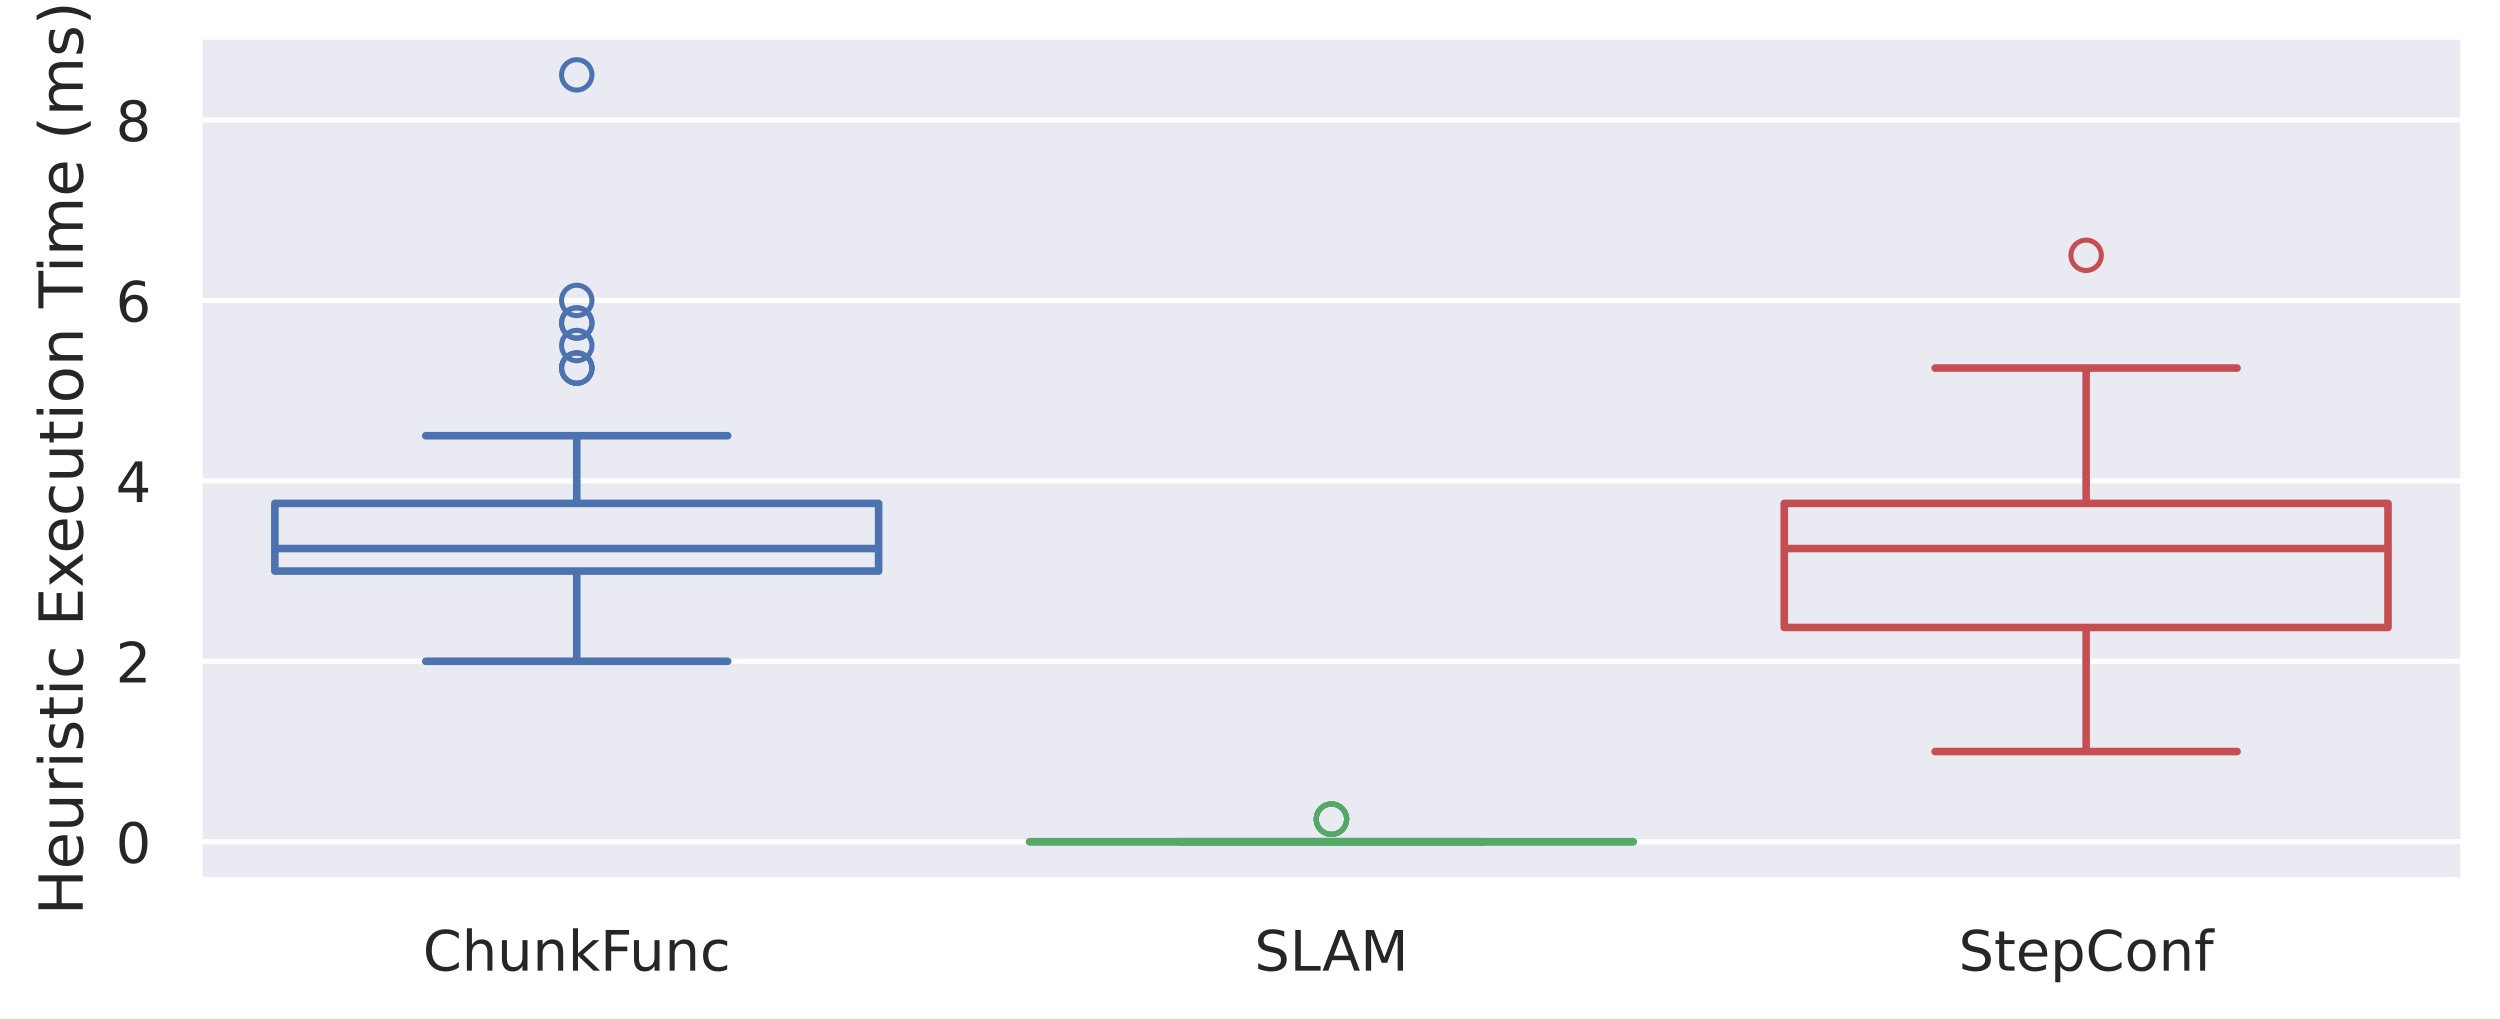
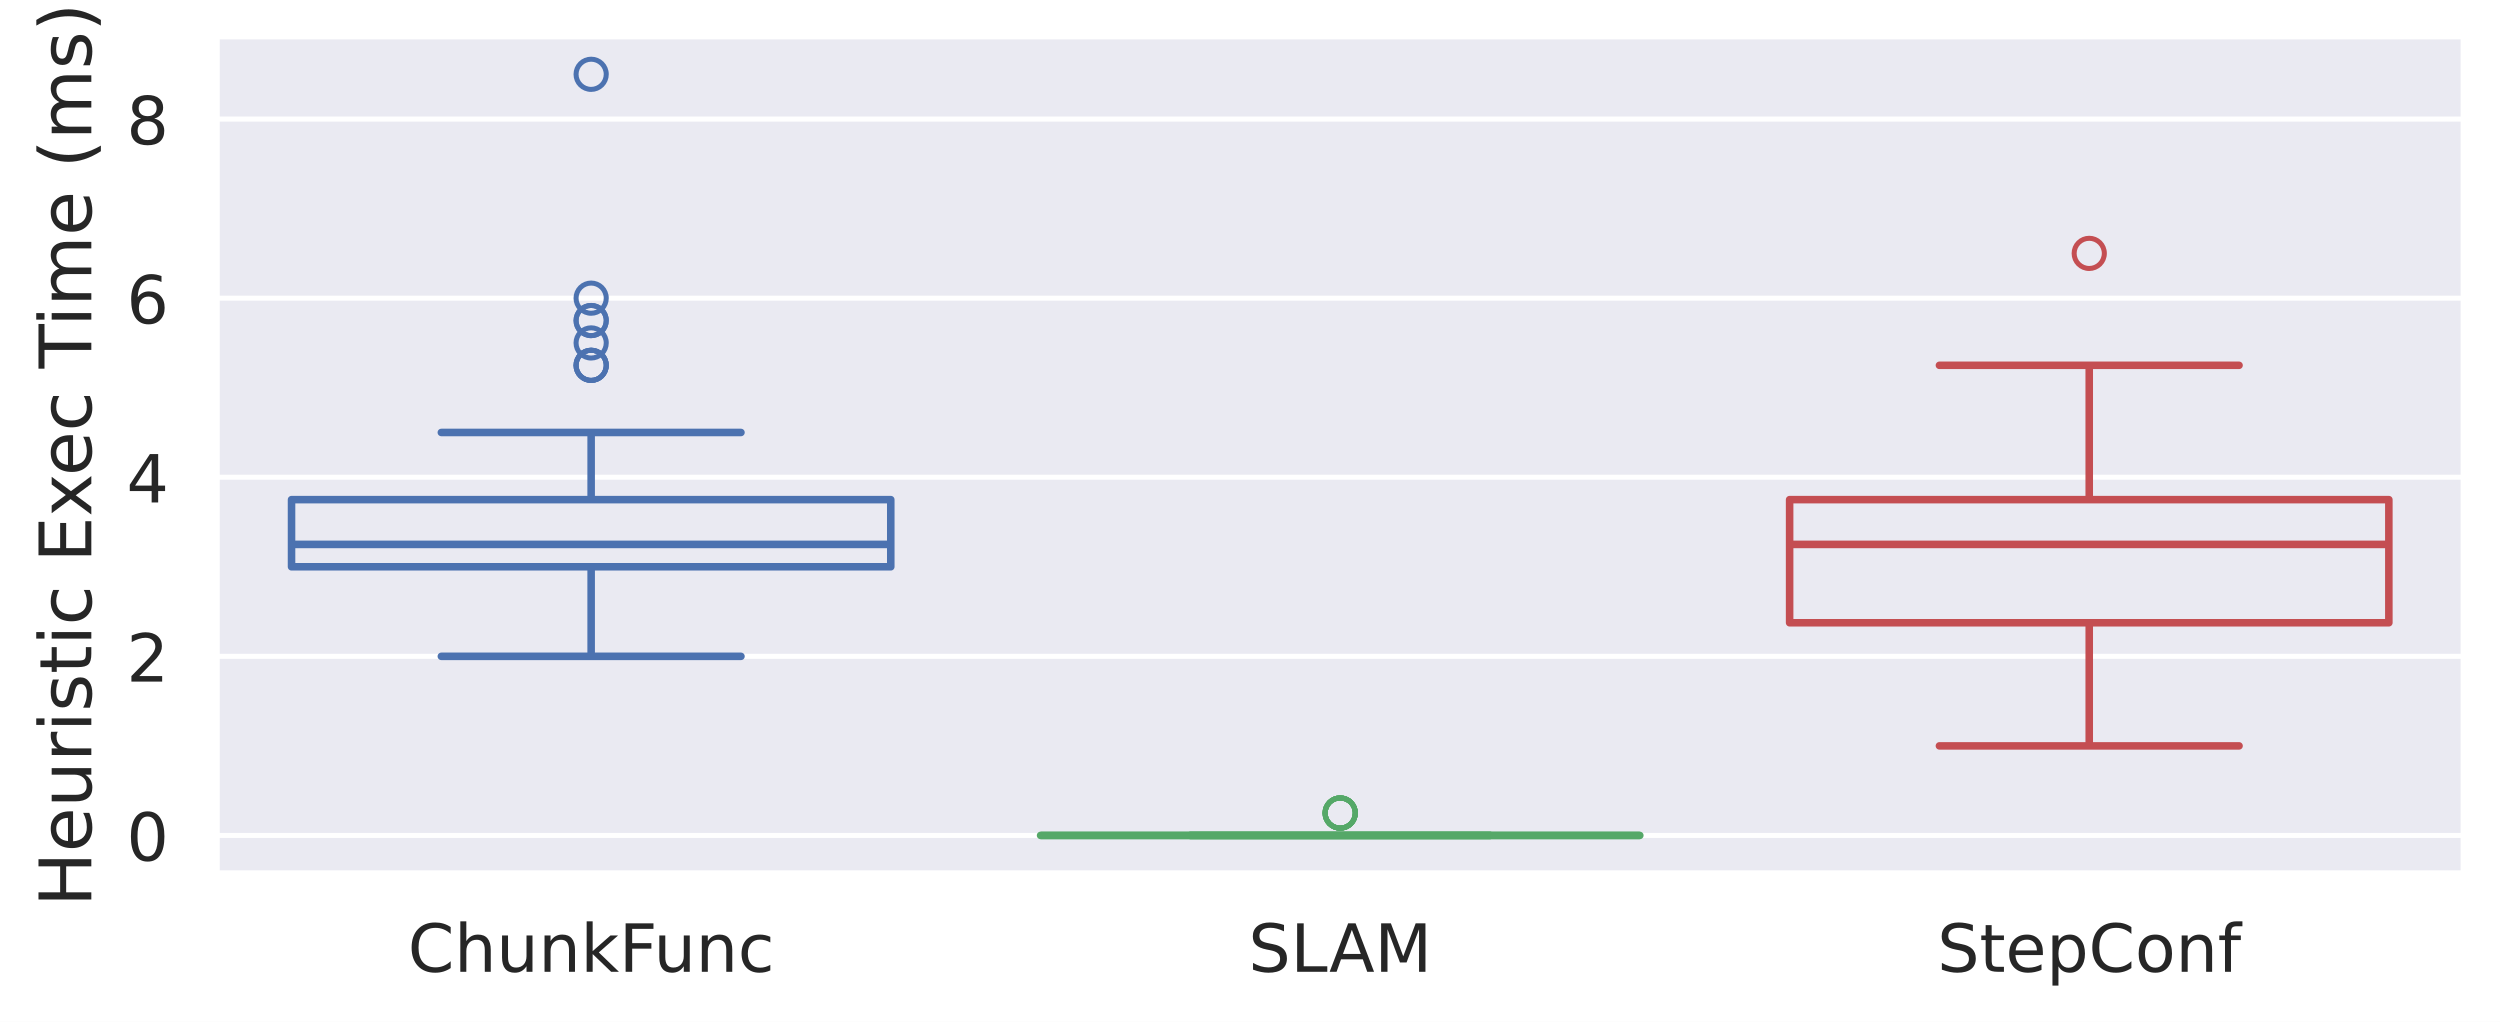
- <svg xmlns="http://www.w3.org/2000/svg" xmlns:xlink="http://www.w3.org/1999/xlink" width="492.913pt" height="200.866pt" viewBox="0 0 492.913 200.866" version="1.1">
+ <svg xmlns="http://www.w3.org/2000/svg" xmlns:xlink="http://www.w3.org/1999/xlink" width="496.635pt" height="202.995pt" viewBox="0 0 496.635 202.995" version="1.1">
  <defs>
    <style type="text/css">*{stroke-linejoin: round; stroke-linecap: butt}</style>
  </defs>
  <g id="figure_1">
    <g id="patch_1">
-       <path d="M 0 200.866  L 492.913 200.866  L 492.913 0  L 0 0  z " style="fill: #ffffff" />
+       <path d="M 0 202.995  L 496.635 202.995  L 496.635 0  L 0 0  z " style="fill: #ffffff" />
    </g>
    <g id="axes_1">
      <g id="patch_2">
-         <path d="M 39.312 173.52  L 485.712 173.52  L 485.712 7.2  L 39.312 7.2  z " style="fill: #eaeaf2" />
+         <path d="M 43.035 173.52  L 489.435 173.52  L 489.435 7.2  L 43.035 7.2  z " style="fill: #eaeaf2" />
      </g>
      <g id="matplotlib.axis_1">
        <g id="xtick_1">
          <g id="text_1">
-             <g style="fill: #262626" transform="translate(83.37398 191.3783) scale(0.11 -0.11)">
+             <g style="fill: #262626" transform="translate(81.02878 193.0499) scale(0.132 -0.132)">
              <defs>
                <path id="DejaVuSans-43" d="M 4122 4306  L 4122 3641  Q 3803 3938 3442 4084  Q 3081 4231 2675 4231  Q 1875 4231 1450 3742  Q 1025 3253 1025 2328  Q 1025 1406 1450 917  Q 1875 428 2675 428  Q 3081 428 3442 575  Q 3803 722 4122 1019  L 4122 359  Q 3791 134 3420 21  Q 3050 -91 2638 -91  Q 1578 -91 968 557  Q 359 1206 359 2328  Q 359 3453 968 4101  Q 1578 4750 2638 4750  Q 3056 4750 3426 4639  Q 3797 4528 4122 4306  z " transform="scale(0.015625)" />
                <path id="DejaVuSans-68" d="M 3513 2113  L 3513 0  L 2938 0  L 2938 2094  Q 2938 2591 2744 2837  Q 2550 3084 2163 3084  Q 1697 3084 1428 2787  Q 1159 2491 1159 1978  L 1159 0  L 581 0  L 581 4863  L 1159 4863  L 1159 2956  Q 1366 3272 1645 3428  Q 1925 3584 2291 3584  Q 2894 3584 3203 3211  Q 3513 2838 3513 2113  z " transform="scale(0.015625)" />
                <path id="DejaVuSans-75" d="M 544 1381  L 544 3500  L 1119 3500  L 1119 1403  Q 1119 906 1312 657  Q 1506 409 1894 409  Q 2359 409 2629 706  Q 2900 1003 2900 1516  L 2900 3500  L 3475 3500  L 3475 0  L 2900 0  L 2900 538  Q 2691 219 2414 64  Q 2138 -91 1772 -91  Q 1169 -91 856 284  Q 544 659 544 1381  z M 1991 3584  L 1991 3584  z " transform="scale(0.015625)" />
                <path id="DejaVuSans-6e" d="M 3513 2113  L 3513 0  L 2938 0  L 2938 2094  Q 2938 2591 2744 2837  Q 2550 3084 2163 3084  Q 1697 3084 1428 2787  Q 1159 2491 1159 1978  L 1159 0  L 581 0  L 581 3500  L 1159 3500  L 1159 2956  Q 1366 3272 1645 3428  Q 1925 3584 2291 3584  Q 2894 3584 3203 3211  Q 3513 2838 3513 2113  z " transform="scale(0.015625)" />
                <path id="DejaVuSans-6b" d="M 581 4863  L 1159 4863  L 1159 1991  L 2875 3500  L 3609 3500  L 1753 1863  L 3688 0  L 2938 0  L 1159 1709  L 1159 0  L 581 0  L 581 4863  z " transform="scale(0.015625)" />
                <path id="DejaVuSans-46" d="M 628 4666  L 3309 4666  L 3309 4134  L 1259 4134  L 1259 2759  L 3109 2759  L 3109 2228  L 1259 2228  L 1259 0  L 628 0  L 628 4666  z " transform="scale(0.015625)" />
                <path id="DejaVuSans-63" d="M 3122 3366  L 3122 2828  Q 2878 2963 2633 3030  Q 2388 3097 2138 3097  Q 1578 3097 1268 2742  Q 959 2388 959 1747  Q 959 1106 1268 751  Q 1578 397 2138 397  Q 2388 397 2633 464  Q 2878 531 3122 666  L 3122 134  Q 2881 22 2623 -34  Q 2366 -91 2075 -91  Q 1284 -91 818 406  Q 353 903 353 1747  Q 353 2603 823 3093  Q 1294 3584 2113 3584  Q 2378 3584 2631 3529  Q 2884 3475 3122 3366  z " transform="scale(0.015625)" />
              </defs>
              <use xlink:href="#DejaVuSans-43" />
              <use xlink:href="#DejaVuSans-68" x="69.824" />
              <use xlink:href="#DejaVuSans-75" x="133.203" />
              <use xlink:href="#DejaVuSans-6e" x="196.582" />
              <use xlink:href="#DejaVuSans-6b" x="259.961" />
              <use xlink:href="#DejaVuSans-46" x="317.871" />
              <use xlink:href="#DejaVuSans-75" x="369.891" />
              <use xlink:href="#DejaVuSans-6e" x="433.27" />
              <use xlink:href="#DejaVuSans-63" x="496.648" />
            </g>
          </g>
        </g>
        <g id="xtick_2">
          <g id="text_2">
-             <g style="fill: #262626" transform="translate(247.3248 191.3783) scale(0.11 -0.11)">
+             <g style="fill: #262626" transform="translate(248.0097 193.0499) scale(0.132 -0.132)">
              <defs>
                <path id="DejaVuSans-53" d="M 3425 4513  L 3425 3897  Q 3066 4069 2747 4153  Q 2428 4238 2131 4238  Q 1616 4238 1336 4038  Q 1056 3838 1056 3469  Q 1056 3159 1242 3001  Q 1428 2844 1947 2747  L 2328 2669  Q 3034 2534 3370 2195  Q 3706 1856 3706 1288  Q 3706 609 3251 259  Q 2797 -91 1919 -91  Q 1588 -91 1214 -16  Q 841 59 441 206  L 441 856  Q 825 641 1194 531  Q 1563 422 1919 422  Q 2459 422 2753 634  Q 3047 847 3047 1241  Q 3047 1584 2836 1778  Q 2625 1972 2144 2069  L 1759 2144  Q 1053 2284 737 2584  Q 422 2884 422 3419  Q 422 4038 858 4394  Q 1294 4750 2059 4750  Q 2388 4750 2728 4690  Q 3069 4631 3425 4513  z " transform="scale(0.015625)" />
                <path id="DejaVuSans-4c" d="M 628 4666  L 1259 4666  L 1259 531  L 3531 531  L 3531 0  L 628 0  L 628 4666  z " transform="scale(0.015625)" />
                <path id="DejaVuSans-41" d="M 2188 4044  L 1331 1722  L 3047 1722  L 2188 4044  z M 1831 4666  L 2547 4666  L 4325 0  L 3669 0  L 3244 1197  L 1141 1197  L 716 0  L 50 0  L 1831 4666  z " transform="scale(0.015625)" />
                <path id="DejaVuSans-4d" d="M 628 4666  L 1569 4666  L 2759 1491  L 3956 4666  L 4897 4666  L 4897 0  L 4281 0  L 4281 4097  L 3078 897  L 2444 897  L 1241 4097  L 1241 0  L 628 0  L 628 4666  z " transform="scale(0.015625)" />
              </defs>
              <use xlink:href="#DejaVuSans-53" />
              <use xlink:href="#DejaVuSans-4c" x="63.477" />
              <use xlink:href="#DejaVuSans-41" x="121.439" />
              <use xlink:href="#DejaVuSans-4d" x="189.848" />
            </g>
          </g>
        </g>
        <g id="xtick_3">
          <g id="text_3">
-             <g style="fill: #262626" transform="translate(386.1612 191.3783) scale(0.11 -0.11)">
+             <g style="fill: #262626" transform="translate(384.8534 193.0499) scale(0.132 -0.132)">
              <defs>
                <path id="DejaVuSans-74" d="M 1172 4494  L 1172 3500  L 2356 3500  L 2356 3053  L 1172 3053  L 1172 1153  Q 1172 725 1289 603  Q 1406 481 1766 481  L 2356 481  L 2356 0  L 1766 0  Q 1100 0 847 248  Q 594 497 594 1153  L 594 3053  L 172 3053  L 172 3500  L 594 3500  L 594 4494  L 1172 4494  z " transform="scale(0.015625)" />
                <path id="DejaVuSans-65" d="M 3597 1894  L 3597 1613  L 953 1613  Q 991 1019 1311 708  Q 1631 397 2203 397  Q 2534 397 2845 478  Q 3156 559 3463 722  L 3463 178  Q 3153 47 2828 -22  Q 2503 -91 2169 -91  Q 1331 -91 842 396  Q 353 884 353 1716  Q 353 2575 817 3079  Q 1281 3584 2069 3584  Q 2775 3584 3186 3129  Q 3597 2675 3597 1894  z M 3022 2063  Q 3016 2534 2758 2815  Q 2500 3097 2075 3097  Q 1594 3097 1305 2825  Q 1016 2553 972 2059  L 3022 2063  z " transform="scale(0.015625)" />
                <path id="DejaVuSans-70" d="M 1159 525  L 1159 -1331  L 581 -1331  L 581 3500  L 1159 3500  L 1159 2969  Q 1341 3281 1617 3432  Q 1894 3584 2278 3584  Q 2916 3584 3314 3078  Q 3713 2572 3713 1747  Q 3713 922 3314 415  Q 2916 -91 2278 -91  Q 1894 -91 1617 61  Q 1341 213 1159 525  z M 3116 1747  Q 3116 2381 2855 2742  Q 2594 3103 2138 3103  Q 1681 3103 1420 2742  Q 1159 2381 1159 1747  Q 1159 1113 1420 752  Q 1681 391 2138 391  Q 2594 391 2855 752  Q 3116 1113 3116 1747  z " transform="scale(0.015625)" />
                <path id="DejaVuSans-6f" d="M 1959 3097  Q 1497 3097 1228 2736  Q 959 2375 959 1747  Q 959 1119 1226 758  Q 1494 397 1959 397  Q 2419 397 2687 759  Q 2956 1122 2956 1747  Q 2956 2369 2687 2733  Q 2419 3097 1959 3097  z M 1959 3584  Q 2709 3584 3137 3096  Q 3566 2609 3566 1747  Q 3566 888 3137 398  Q 2709 -91 1959 -91  Q 1206 -91 779 398  Q 353 888 353 1747  Q 353 2609 779 3096  Q 1206 3584 1959 3584  z " transform="scale(0.015625)" />
                <path id="DejaVuSans-66" d="M 2375 4863  L 2375 4384  L 1825 4384  Q 1516 4384 1395 4259  Q 1275 4134 1275 3809  L 1275 3500  L 2222 3500  L 2222 3053  L 1275 3053  L 1275 0  L 697 0  L 697 3053  L 147 3053  L 147 3500  L 697 3500  L 697 3744  Q 697 4328 969 4595  Q 1241 4863 1831 4863  L 2375 4863  z " transform="scale(0.015625)" />
              </defs>
              <use xlink:href="#DejaVuSans-53" />
              <use xlink:href="#DejaVuSans-74" x="63.477" />
              <use xlink:href="#DejaVuSans-65" x="102.686" />
              <use xlink:href="#DejaVuSans-70" x="164.209" />
              <use xlink:href="#DejaVuSans-43" x="227.686" />
              <use xlink:href="#DejaVuSans-6f" x="297.51" />
              <use xlink:href="#DejaVuSans-6e" x="358.691" />
              <use xlink:href="#DejaVuSans-66" x="422.07" />
            </g>
          </g>
        </g>
      </g>
      <g id="matplotlib.axis_2">
        <g id="ytick_1">
          <g id="line2d_1">
-             <path d="M 39.312 165.96  L 485.712 165.96  " clip-path="url(#p3dcb4f3bfd)" style="fill: none; stroke: #ffffff; stroke-linecap: round" />
+             <path d="M 43.035 165.96  L 489.435 165.96  " clip-path="url(#p0d3b20855b)" style="fill: none; stroke: #ffffff; stroke-linecap: round" />
          </g>
          <g id="text_4">
-             <g style="fill: #262626" transform="translate(22.81375 170.1391) scale(0.11 -0.11)">
+             <g style="fill: #262626" transform="translate(25.1365 170.975) scale(0.132 -0.132)">
              <defs>
                <path id="DejaVuSans-30" d="M 2034 4250  Q 1547 4250 1301 3770  Q 1056 3291 1056 2328  Q 1056 1369 1301 889  Q 1547 409 2034 409  Q 2525 409 2770 889  Q 3016 1369 3016 2328  Q 3016 3291 2770 3770  Q 2525 4250 2034 4250  z M 2034 4750  Q 2819 4750 3233 4129  Q 3647 3509 3647 2328  Q 3647 1150 3233 529  Q 2819 -91 2034 -91  Q 1250 -91 836 529  Q 422 1150 422 2328  Q 422 3509 836 4129  Q 1250 4750 2034 4750  z " transform="scale(0.015625)" />
              </defs>
              <use xlink:href="#DejaVuSans-30" />
            </g>
          </g>
        </g>
        <g id="ytick_2">
          <g id="line2d_2">
-             <path d="M 39.312 130.384  L 485.712 130.384  " clip-path="url(#p3dcb4f3bfd)" style="fill: none; stroke: #ffffff; stroke-linecap: round" />
+             <path d="M 43.035 130.384  L 489.435 130.384  " clip-path="url(#p0d3b20855b)" style="fill: none; stroke: #ffffff; stroke-linecap: round" />
          </g>
          <g id="text_5">
-             <g style="fill: #262626" transform="translate(22.81375 134.5627) scale(0.11 -0.11)">
+             <g style="fill: #262626" transform="translate(25.1365 135.3985) scale(0.132 -0.132)">
              <defs>
                <path id="DejaVuSans-32" d="M 1228 531  L 3431 531  L 3431 0  L 469 0  L 469 531  Q 828 903 1448 1529  Q 2069 2156 2228 2338  Q 2531 2678 2651 2914  Q 2772 3150 2772 3378  Q 2772 3750 2511 3984  Q 2250 4219 1831 4219  Q 1534 4219 1204 4116  Q 875 4013 500 3803  L 500 4441  Q 881 4594 1212 4672  Q 1544 4750 1819 4750  Q 2544 4750 2975 4387  Q 3406 4025 3406 3419  Q 3406 3131 3298 2873  Q 3191 2616 2906 2266  Q 2828 2175 2409 1742  Q 1991 1309 1228 531  z " transform="scale(0.015625)" />
              </defs>
              <use xlink:href="#DejaVuSans-32" />
            </g>
          </g>
        </g>
        <g id="ytick_3">
          <g id="line2d_3">
-             <path d="M 39.312 94.807  L 485.712 94.807  " clip-path="url(#p3dcb4f3bfd)" style="fill: none; stroke: #ffffff; stroke-linecap: round" />
+             <path d="M 43.035 94.807  L 489.435 94.807  " clip-path="url(#p0d3b20855b)" style="fill: none; stroke: #ffffff; stroke-linecap: round" />
          </g>
          <g id="text_6">
-             <g style="fill: #262626" transform="translate(22.81375 98.9862) scale(0.11 -0.11)">
+             <g style="fill: #262626" transform="translate(25.1365 99.82203) scale(0.132 -0.132)">
              <defs>
                <path id="DejaVuSans-34" d="M 2419 4116  L 825 1625  L 2419 1625  L 2419 4116  z M 2253 4666  L 3047 4666  L 3047 1625  L 3713 1625  L 3713 1100  L 3047 1100  L 3047 0  L 2419 0  L 2419 1100  L 313 1100  L 313 1709  L 2253 4666  z " transform="scale(0.015625)" />
              </defs>
              <use xlink:href="#DejaVuSans-34" />
            </g>
          </g>
        </g>
        <g id="ytick_4">
          <g id="line2d_4">
-             <path d="M 39.312 59.231  L 485.712 59.231  " clip-path="url(#p3dcb4f3bfd)" style="fill: none; stroke: #ffffff; stroke-linecap: round" />
+             <path d="M 43.035 59.231  L 489.435 59.231  " clip-path="url(#p0d3b20855b)" style="fill: none; stroke: #ffffff; stroke-linecap: round" />
          </g>
          <g id="text_7">
-             <g style="fill: #262626" transform="translate(22.81375 63.40973) scale(0.11 -0.11)">
+             <g style="fill: #262626" transform="translate(25.1365 64.24556) scale(0.132 -0.132)">
              <defs>
                <path id="DejaVuSans-36" d="M 2113 2584  Q 1688 2584 1439 2293  Q 1191 2003 1191 1497  Q 1191 994 1439 701  Q 1688 409 2113 409  Q 2538 409 2786 701  Q 3034 994 3034 1497  Q 3034 2003 2786 2293  Q 2538 2584 2113 2584  z M 3366 4563  L 3366 3988  Q 3128 4100 2886 4159  Q 2644 4219 2406 4219  Q 1781 4219 1451 3797  Q 1122 3375 1075 2522  Q 1259 2794 1537 2939  Q 1816 3084 2150 3084  Q 2853 3084 3261 2657  Q 3669 2231 3669 1497  Q 3669 778 3244 343  Q 2819 -91 2113 -91  Q 1303 -91 875 529  Q 447 1150 447 2328  Q 447 3434 972 4092  Q 1497 4750 2381 4750  Q 2619 4750 2861 4703  Q 3103 4656 3366 4563  z " transform="scale(0.015625)" />
              </defs>
              <use xlink:href="#DejaVuSans-36" />
            </g>
          </g>
        </g>
        <g id="ytick_5">
          <g id="line2d_5">
-             <path d="M 39.312 23.654  L 485.712 23.654  " clip-path="url(#p3dcb4f3bfd)" style="fill: none; stroke: #ffffff; stroke-linecap: round" />
+             <path d="M 43.035 23.654  L 489.435 23.654  " clip-path="url(#p0d3b20855b)" style="fill: none; stroke: #ffffff; stroke-linecap: round" />
          </g>
          <g id="text_8">
-             <g style="fill: #262626" transform="translate(22.81375 27.83326) scale(0.11 -0.11)">
+             <g style="fill: #262626" transform="translate(25.1365 28.66909) scale(0.132 -0.132)">
              <defs>
                <path id="DejaVuSans-38" d="M 2034 2216  Q 1584 2216 1326 1975  Q 1069 1734 1069 1313  Q 1069 891 1326 650  Q 1584 409 2034 409  Q 2484 409 2743 651  Q 3003 894 3003 1313  Q 3003 1734 2745 1975  Q 2488 2216 2034 2216  z M 1403 2484  Q 997 2584 770 2862  Q 544 3141 544 3541  Q 544 4100 942 4425  Q 1341 4750 2034 4750  Q 2731 4750 3128 4425  Q 3525 4100 3525 3541  Q 3525 3141 3298 2862  Q 3072 2584 2669 2484  Q 3125 2378 3379 2068  Q 3634 1759 3634 1313  Q 3634 634 3220 271  Q 2806 -91 2034 -91  Q 1263 -91 848 271  Q 434 634 434 1313  Q 434 1759 690 2068  Q 947 2378 1403 2484  z M 1172 3481  Q 1172 3119 1398 2916  Q 1625 2713 2034 2713  Q 2441 2713 2670 2916  Q 2900 3119 2900 3481  Q 2900 3844 2670 4047  Q 2441 4250 2034 4250  Q 1625 4250 1398 4047  Q 1172 3844 1172 3481  z " transform="scale(0.015625)" />
              </defs>
              <use xlink:href="#DejaVuSans-38" />
            </g>
          </g>
        </g>
        <g id="text_9">
-           <g style="fill: #262626" transform="translate(16.31812 180.4378) rotate(-90) scale(0.12 -0.12)">
+           <g style="fill: #262626" transform="translate(18.14175 180.099) rotate(-90) scale(0.144 -0.144)">
            <defs>
              <path id="DejaVuSans-48" d="M 628 4666  L 1259 4666  L 1259 2753  L 3553 2753  L 3553 4666  L 4184 4666  L 4184 0  L 3553 0  L 3553 2222  L 1259 2222  L 1259 0  L 628 0  L 628 4666  z " transform="scale(0.015625)" />
              <path id="DejaVuSans-72" d="M 2631 2963  Q 2534 3019 2420 3045  Q 2306 3072 2169 3072  Q 1681 3072 1420 2755  Q 1159 2438 1159 1844  L 1159 0  L 581 0  L 581 3500  L 1159 3500  L 1159 2956  Q 1341 3275 1631 3429  Q 1922 3584 2338 3584  Q 2397 3584 2469 3576  Q 2541 3569 2628 3553  L 2631 2963  z " transform="scale(0.015625)" />
              <path id="DejaVuSans-69" d="M 603 3500  L 1178 3500  L 1178 0  L 603 0  L 603 3500  z M 603 4863  L 1178 4863  L 1178 4134  L 603 4134  L 603 4863  z " transform="scale(0.015625)" />
              <path id="DejaVuSans-73" d="M 2834 3397  L 2834 2853  Q 2591 2978 2328 3040  Q 2066 3103 1784 3103  Q 1356 3103 1142 2972  Q 928 2841 928 2578  Q 928 2378 1081 2264  Q 1234 2150 1697 2047  L 1894 2003  Q 2506 1872 2764 1633  Q 3022 1394 3022 966  Q 3022 478 2636 193  Q 2250 -91 1575 -91  Q 1294 -91 989 -36  Q 684 19 347 128  L 347 722  Q 666 556 975 473  Q 1284 391 1588 391  Q 1994 391 2212 530  Q 2431 669 2431 922  Q 2431 1156 2273 1281  Q 2116 1406 1581 1522  L 1381 1569  Q 847 1681 609 1914  Q 372 2147 372 2553  Q 372 3047 722 3315  Q 1072 3584 1716 3584  Q 2034 3584 2315 3537  Q 2597 3491 2834 3397  z " transform="scale(0.015625)" />
              <path id="DejaVuSans-20" transform="scale(0.015625)" />
              <path id="DejaVuSans-45" d="M 628 4666  L 3578 4666  L 3578 4134  L 1259 4134  L 1259 2753  L 3481 2753  L 3481 2222  L 1259 2222  L 1259 531  L 3634 531  L 3634 0  L 628 0  L 628 4666  z " transform="scale(0.015625)" />
              <path id="DejaVuSans-78" d="M 3513 3500  L 2247 1797  L 3578 0  L 2900 0  L 1881 1375  L 863 0  L 184 0  L 1544 1831  L 300 3500  L 978 3500  L 1906 2253  L 2834 3500  L 3513 3500  z " transform="scale(0.015625)" />
              <path id="DejaVuSans-54" d="M -19 4666  L 3928 4666  L 3928 4134  L 2272 4134  L 2272 0  L 1638 0  L 1638 4134  L -19 4134  L -19 4666  z " transform="scale(0.015625)" />
              <path id="DejaVuSans-6d" d="M 3328 2828  Q 3544 3216 3844 3400  Q 4144 3584 4550 3584  Q 5097 3584 5394 3201  Q 5691 2819 5691 2113  L 5691 0  L 5113 0  L 5113 2094  Q 5113 2597 4934 2840  Q 4756 3084 4391 3084  Q 3944 3084 3684 2787  Q 3425 2491 3425 1978  L 3425 0  L 2847 0  L 2847 2094  Q 2847 2600 2669 2842  Q 2491 3084 2119 3084  Q 1678 3084 1418 2786  Q 1159 2488 1159 1978  L 1159 0  L 581 0  L 581 3500  L 1159 3500  L 1159 2956  Q 1356 3278 1631 3431  Q 1906 3584 2284 3584  Q 2666 3584 2933 3390  Q 3200 3197 3328 2828  z " transform="scale(0.015625)" />
              <path id="DejaVuSans-28" d="M 1984 4856  Q 1566 4138 1362 3434  Q 1159 2731 1159 2009  Q 1159 1288 1364 580  Q 1569 -128 1984 -844  L 1484 -844  Q 1016 -109 783 600  Q 550 1309 550 2009  Q 550 2706 781 3412  Q 1013 4119 1484 4856  L 1984 4856  z " transform="scale(0.015625)" />
              <path id="DejaVuSans-29" d="M 513 4856  L 1013 4856  Q 1481 4119 1714 3412  Q 1947 2706 1947 2009  Q 1947 1309 1714 600  Q 1481 -109 1013 -844  L 513 -844  Q 928 -128 1133 580  Q 1338 1288 1338 2009  Q 1338 2731 1133 3434  Q 928 4138 513 4856  z " transform="scale(0.015625)" />
            </defs>
            <use xlink:href="#DejaVuSans-48" />
            <use xlink:href="#DejaVuSans-65" x="75.195" />
            <use xlink:href="#DejaVuSans-75" x="136.719" />
            <use xlink:href="#DejaVuSans-72" x="200.098" />
            <use xlink:href="#DejaVuSans-69" x="241.211" />
            <use xlink:href="#DejaVuSans-73" x="268.994" />
            <use xlink:href="#DejaVuSans-74" x="321.094" />
            <use xlink:href="#DejaVuSans-69" x="360.303" />
            <use xlink:href="#DejaVuSans-63" x="388.086" />
            <use xlink:href="#DejaVuSans-20" x="443.066" />
            <use xlink:href="#DejaVuSans-45" x="474.854" />
            <use xlink:href="#DejaVuSans-78" x="538.037" />
            <use xlink:href="#DejaVuSans-65" x="594.092" />
            <use xlink:href="#DejaVuSans-63" x="655.615" />
-             <use xlink:href="#DejaVuSans-75" x="710.596" />
-             <use xlink:href="#DejaVuSans-74" x="773.975" />
-             <use xlink:href="#DejaVuSans-69" x="813.184" />
-             <use xlink:href="#DejaVuSans-6f" x="840.967" />
-             <use xlink:href="#DejaVuSans-6e" x="902.148" />
-             <use xlink:href="#DejaVuSans-20" x="965.527" />
-             <use xlink:href="#DejaVuSans-54" x="997.314" />
-             <use xlink:href="#DejaVuSans-69" x="1055.273" />
-             <use xlink:href="#DejaVuSans-6d" x="1083.057" />
-             <use xlink:href="#DejaVuSans-65" x="1180.469" />
-             <use xlink:href="#DejaVuSans-20" x="1241.992" />
-             <use xlink:href="#DejaVuSans-28" x="1273.779" />
-             <use xlink:href="#DejaVuSans-6d" x="1312.793" />
-             <use xlink:href="#DejaVuSans-73" x="1410.205" />
-             <use xlink:href="#DejaVuSans-29" x="1462.305" />
+             <use xlink:href="#DejaVuSans-20" x="710.596" />
+             <use xlink:href="#DejaVuSans-54" x="742.383" />
+             <use xlink:href="#DejaVuSans-69" x="800.342" />
+             <use xlink:href="#DejaVuSans-6d" x="828.125" />
+             <use xlink:href="#DejaVuSans-65" x="925.537" />
+             <use xlink:href="#DejaVuSans-20" x="987.061" />
+             <use xlink:href="#DejaVuSans-28" x="1018.848" />
+             <use xlink:href="#DejaVuSans-6d" x="1057.861" />
+             <use xlink:href="#DejaVuSans-73" x="1155.273" />
+             <use xlink:href="#DejaVuSans-29" x="1207.373" />
          </g>
        </g>
      </g>
      <g id="line2d_6">
-         <path d="M 54.193 112.595  L 173.232 112.595  L 173.232 99.254  L 54.193 99.254  L 54.193 112.595  " clip-path="url(#p3dcb4f3bfd)" style="fill: none; stroke: #4c72b0; stroke-width: 1.5; stroke-linecap: round" />
+         <path d="M 57.915 112.595  L 176.955 112.595  L 176.955 99.254  L 57.915 99.254  L 57.915 112.595  " clip-path="url(#p0d3b20855b)" style="fill: none; stroke: #4c72b0; stroke-width: 1.5; stroke-linecap: round" />
      </g>
      <g id="line2d_7">
-         <path d="M 113.713 112.595  L 113.713 130.384  " clip-path="url(#p3dcb4f3bfd)" style="fill: none; stroke: #4c72b0; stroke-width: 1.5" />
+         <path d="M 117.435 112.595  L 117.435 130.384  " clip-path="url(#p0d3b20855b)" style="fill: none; stroke: #4c72b0; stroke-width: 1.5" />
      </g>
      <g id="line2d_8">
-         <path d="M 113.713 99.254  L 113.713 85.913  " clip-path="url(#p3dcb4f3bfd)" style="fill: none; stroke: #4c72b0; stroke-width: 1.5" />
+         <path d="M 117.435 99.254  L 117.435 85.913  " clip-path="url(#p0d3b20855b)" style="fill: none; stroke: #4c72b0; stroke-width: 1.5" />
      </g>
      <g id="line2d_9">
-         <path d="M 83.953 130.384  L 143.472 130.384  " clip-path="url(#p3dcb4f3bfd)" style="fill: none; stroke: #4c72b0; stroke-width: 1.5; stroke-linecap: round" />
+         <path d="M 87.675 130.384  L 147.195 130.384  " clip-path="url(#p0d3b20855b)" style="fill: none; stroke: #4c72b0; stroke-width: 1.5; stroke-linecap: round" />
      </g>
      <g id="line2d_10">
-         <path d="M 83.953 85.913  L 143.472 85.913  " clip-path="url(#p3dcb4f3bfd)" style="fill: none; stroke: #4c72b0; stroke-width: 1.5; stroke-linecap: round" />
+         <path d="M 87.675 85.913  L 147.195 85.913  " clip-path="url(#p0d3b20855b)" style="fill: none; stroke: #4c72b0; stroke-width: 1.5; stroke-linecap: round" />
      </g>
      <g id="line2d_11">
        <defs>
-           <path id="m5d497af9ed" d="M 0 3  C 0.796 3 1.559 2.684 2.121 2.121  C 2.684 1.559 3 0.796 3 0  C 3 -0.796 2.684 -1.559 2.121 -2.121  C 1.559 -2.684 0.796 -3 0 -3  C -0.796 -3 -1.559 -2.684 -2.121 -2.121  C -2.684 -1.559 -3 -0.796 -3 0  C -3 0.796 -2.684 1.559 -2.121 2.121  C -1.559 2.684 -0.796 3 0 3  z " style="stroke: #4c72b0" />
+           <path id="m8321113569" d="M 0 3  C 0.796 3 1.559 2.684 2.121 2.121  C 2.684 1.559 3 0.796 3 0  C 3 -0.796 2.684 -1.559 2.121 -2.121  C 1.559 -2.684 0.796 -3 0 -3  C -0.796 -3 -1.559 -2.684 -2.121 -2.121  C -2.684 -1.559 -3 -0.796 -3 0  C -3 0.796 -2.684 1.559 -2.121 2.121  C -1.559 2.684 -0.796 3 0 3  z " style="stroke: #4c72b0" />
        </defs>
-         <g clip-path="url(#p3dcb4f3bfd)">
-           <use xlink:href="#m5d497af9ed" x="113.713" y="72.572" style="fill-opacity: 0; stroke: #4c72b0" />
-           <use xlink:href="#m5d497af9ed" x="113.713" y="14.76" style="fill-opacity: 0; stroke: #4c72b0" />
-           <use xlink:href="#m5d497af9ed" x="113.713" y="72.572" style="fill-opacity: 0; stroke: #4c72b0" />
-           <use xlink:href="#m5d497af9ed" x="113.713" y="72.572" style="fill-opacity: 0; stroke: #4c72b0" />
-           <use xlink:href="#m5d497af9ed" x="113.713" y="63.678" style="fill-opacity: 0; stroke: #4c72b0" />
-           <use xlink:href="#m5d497af9ed" x="113.713" y="59.231" style="fill-opacity: 0; stroke: #4c72b0" />
-           <use xlink:href="#m5d497af9ed" x="113.713" y="68.125" style="fill-opacity: 0; stroke: #4c72b0" />
-           <use xlink:href="#m5d497af9ed" x="113.713" y="63.678" style="fill-opacity: 0; stroke: #4c72b0" />
+         <g clip-path="url(#p0d3b20855b)">
+           <use xlink:href="#m8321113569" x="117.435" y="72.572" style="fill-opacity: 0; stroke: #4c72b0" />
+           <use xlink:href="#m8321113569" x="117.435" y="14.76" style="fill-opacity: 0; stroke: #4c72b0" />
+           <use xlink:href="#m8321113569" x="117.435" y="72.572" style="fill-opacity: 0; stroke: #4c72b0" />
+           <use xlink:href="#m8321113569" x="117.435" y="72.572" style="fill-opacity: 0; stroke: #4c72b0" />
+           <use xlink:href="#m8321113569" x="117.435" y="63.678" style="fill-opacity: 0; stroke: #4c72b0" />
+           <use xlink:href="#m8321113569" x="117.435" y="59.231" style="fill-opacity: 0; stroke: #4c72b0" />
+           <use xlink:href="#m8321113569" x="117.435" y="68.125" style="fill-opacity: 0; stroke: #4c72b0" />
+           <use xlink:href="#m8321113569" x="117.435" y="63.678" style="fill-opacity: 0; stroke: #4c72b0" />
        </g>
      </g>
      <g id="line2d_12">
-         <path d="M 202.993 165.96  L 322.033 165.96  L 322.033 165.96  L 202.993 165.96  L 202.993 165.96  " clip-path="url(#p3dcb4f3bfd)" style="fill: none; stroke: #55a868; stroke-width: 1.5; stroke-linecap: round" />
+         <path d="M 206.715 165.96  L 325.755 165.96  L 325.755 165.96  L 206.715 165.96  L 206.715 165.96  " clip-path="url(#p0d3b20855b)" style="fill: none; stroke: #55a868; stroke-width: 1.5; stroke-linecap: round" />
      </g>
      <g id="line2d_13">
-         <path d="M 262.512 165.96  L 262.512 165.96  " clip-path="url(#p3dcb4f3bfd)" style="fill: none; stroke: #55a868; stroke-width: 1.5" />
+         <path d="M 266.235 165.96  L 266.235 165.96  " clip-path="url(#p0d3b20855b)" style="fill: none; stroke: #55a868; stroke-width: 1.5" />
      </g>
      <g id="line2d_14">
-         <path d="M 262.512 165.96  L 262.512 165.96  " clip-path="url(#p3dcb4f3bfd)" style="fill: none; stroke: #55a868; stroke-width: 1.5" />
+         <path d="M 266.235 165.96  L 266.235 165.96  " clip-path="url(#p0d3b20855b)" style="fill: none; stroke: #55a868; stroke-width: 1.5" />
      </g>
      <g id="line2d_15">
-         <path d="M 232.752 165.96  L 292.272 165.96  " clip-path="url(#p3dcb4f3bfd)" style="fill: none; stroke: #55a868; stroke-width: 1.5; stroke-linecap: round" />
+         <path d="M 236.475 165.96  L 295.995 165.96  " clip-path="url(#p0d3b20855b)" style="fill: none; stroke: #55a868; stroke-width: 1.5; stroke-linecap: round" />
      </g>
      <g id="line2d_16">
-         <path d="M 232.752 165.96  L 292.272 165.96  " clip-path="url(#p3dcb4f3bfd)" style="fill: none; stroke: #55a868; stroke-width: 1.5; stroke-linecap: round" />
+         <path d="M 236.475 165.96  L 295.995 165.96  " clip-path="url(#p0d3b20855b)" style="fill: none; stroke: #55a868; stroke-width: 1.5; stroke-linecap: round" />
      </g>
      <g id="line2d_17">
        <defs>
-           <path id="m1fc724b81c" d="M 0 3  C 0.796 3 1.559 2.684 2.121 2.121  C 2.684 1.559 3 0.796 3 0  C 3 -0.796 2.684 -1.559 2.121 -2.121  C 1.559 -2.684 0.796 -3 0 -3  C -0.796 -3 -1.559 -2.684 -2.121 -2.121  C -2.684 -1.559 -3 -0.796 -3 0  C -3 0.796 -2.684 1.559 -2.121 2.121  C -1.559 2.684 -0.796 3 0 3  z " style="stroke: #55a868" />
+           <path id="m8d580727f8" d="M 0 3  C 0.796 3 1.559 2.684 2.121 2.121  C 2.684 1.559 3 0.796 3 0  C 3 -0.796 2.684 -1.559 2.121 -2.121  C 1.559 -2.684 0.796 -3 0 -3  C -0.796 -3 -1.559 -2.684 -2.121 -2.121  C -2.684 -1.559 -3 -0.796 -3 0  C -3 0.796 -2.684 1.559 -2.121 2.121  C -1.559 2.684 -0.796 3 0 3  z " style="stroke: #55a868" />
        </defs>
-         <g clip-path="url(#p3dcb4f3bfd)">
-           <use xlink:href="#m1fc724b81c" x="262.512" y="161.513" style="fill-opacity: 0; stroke: #55a868" />
-           <use xlink:href="#m1fc724b81c" x="262.512" y="161.513" style="fill-opacity: 0; stroke: #55a868" />
-           <use xlink:href="#m1fc724b81c" x="262.512" y="161.513" style="fill-opacity: 0; stroke: #55a868" />
-           <use xlink:href="#m1fc724b81c" x="262.512" y="161.513" style="fill-opacity: 0; stroke: #55a868" />
-           <use xlink:href="#m1fc724b81c" x="262.512" y="161.513" style="fill-opacity: 0; stroke: #55a868" />
-           <use xlink:href="#m1fc724b81c" x="262.512" y="161.513" style="fill-opacity: 0; stroke: #55a868" />
+         <g clip-path="url(#p0d3b20855b)">
+           <use xlink:href="#m8d580727f8" x="266.235" y="161.513" style="fill-opacity: 0; stroke: #55a868" />
+           <use xlink:href="#m8d580727f8" x="266.235" y="161.513" style="fill-opacity: 0; stroke: #55a868" />
+           <use xlink:href="#m8d580727f8" x="266.235" y="161.513" style="fill-opacity: 0; stroke: #55a868" />
+           <use xlink:href="#m8d580727f8" x="266.235" y="161.513" style="fill-opacity: 0; stroke: #55a868" />
+           <use xlink:href="#m8d580727f8" x="266.235" y="161.513" style="fill-opacity: 0; stroke: #55a868" />
+           <use xlink:href="#m8d580727f8" x="266.235" y="161.513" style="fill-opacity: 0; stroke: #55a868" />
        </g>
      </g>
      <g id="line2d_18">
-         <path d="M 351.793 123.713  L 470.832 123.713  L 470.832 99.254  L 351.793 99.254  L 351.793 123.713  " clip-path="url(#p3dcb4f3bfd)" style="fill: none; stroke: #c44e52; stroke-width: 1.5; stroke-linecap: round" />
+         <path d="M 355.515 123.713  L 474.555 123.713  L 474.555 99.254  L 355.515 99.254  L 355.515 123.713  " clip-path="url(#p0d3b20855b)" style="fill: none; stroke: #c44e52; stroke-width: 1.5; stroke-linecap: round" />
      </g>
      <g id="line2d_19">
-         <path d="M 411.312 123.713  L 411.312 148.172  " clip-path="url(#p3dcb4f3bfd)" style="fill: none; stroke: #c44e52; stroke-width: 1.5" />
+         <path d="M 415.035 123.713  L 415.035 148.172  " clip-path="url(#p0d3b20855b)" style="fill: none; stroke: #c44e52; stroke-width: 1.5" />
      </g>
      <g id="line2d_20">
-         <path d="M 411.312 99.254  L 411.312 72.572  " clip-path="url(#p3dcb4f3bfd)" style="fill: none; stroke: #c44e52; stroke-width: 1.5" />
+         <path d="M 415.035 99.254  L 415.035 72.572  " clip-path="url(#p0d3b20855b)" style="fill: none; stroke: #c44e52; stroke-width: 1.5" />
      </g>
      <g id="line2d_21">
-         <path d="M 381.553 148.172  L 441.072 148.172  " clip-path="url(#p3dcb4f3bfd)" style="fill: none; stroke: #c44e52; stroke-width: 1.5; stroke-linecap: round" />
+         <path d="M 385.275 148.172  L 444.795 148.172  " clip-path="url(#p0d3b20855b)" style="fill: none; stroke: #c44e52; stroke-width: 1.5; stroke-linecap: round" />
      </g>
      <g id="line2d_22">
-         <path d="M 381.553 72.572  L 441.072 72.572  " clip-path="url(#p3dcb4f3bfd)" style="fill: none; stroke: #c44e52; stroke-width: 1.5; stroke-linecap: round" />
+         <path d="M 385.275 72.572  L 444.795 72.572  " clip-path="url(#p0d3b20855b)" style="fill: none; stroke: #c44e52; stroke-width: 1.5; stroke-linecap: round" />
      </g>
      <g id="line2d_23">
        <defs>
-           <path id="m3560184b5c" d="M 0 3  C 0.796 3 1.559 2.684 2.121 2.121  C 2.684 1.559 3 0.796 3 0  C 3 -0.796 2.684 -1.559 2.121 -2.121  C 1.559 -2.684 0.796 -3 0 -3  C -0.796 -3 -1.559 -2.684 -2.121 -2.121  C -2.684 -1.559 -3 -0.796 -3 0  C -3 0.796 -2.684 1.559 -2.121 2.121  C -1.559 2.684 -0.796 3 0 3  z " style="stroke: #c44e52" />
+           <path id="mf0716db56b" d="M 0 3  C 0.796 3 1.559 2.684 2.121 2.121  C 2.684 1.559 3 0.796 3 0  C 3 -0.796 2.684 -1.559 2.121 -2.121  C 1.559 -2.684 0.796 -3 0 -3  C -0.796 -3 -1.559 -2.684 -2.121 -2.121  C -2.684 -1.559 -3 -0.796 -3 0  C -3 0.796 -2.684 1.559 -2.121 2.121  C -1.559 2.684 -0.796 3 0 3  z " style="stroke: #c44e52" />
        </defs>
-         <g clip-path="url(#p3dcb4f3bfd)">
-           <use xlink:href="#m3560184b5c" x="411.312" y="50.336" style="fill-opacity: 0; stroke: #c44e52" />
+         <g clip-path="url(#p0d3b20855b)">
+           <use xlink:href="#mf0716db56b" x="415.035" y="50.336" style="fill-opacity: 0; stroke: #c44e52" />
        </g>
      </g>
      <g id="line2d_24">
-         <path d="M 54.193 108.148  L 173.232 108.148  " clip-path="url(#p3dcb4f3bfd)" style="fill: none; stroke: #4c72b0; stroke-width: 1.5" />
+         <path d="M 57.915 108.148  L 176.955 108.148  " clip-path="url(#p0d3b20855b)" style="fill: none; stroke: #4c72b0; stroke-width: 1.5" />
      </g>
      <g id="line2d_25">
-         <path d="M 202.993 165.96  L 322.033 165.96  " clip-path="url(#p3dcb4f3bfd)" style="fill: none; stroke: #55a868; stroke-width: 1.5" />
+         <path d="M 206.715 165.96  L 325.755 165.96  " clip-path="url(#p0d3b20855b)" style="fill: none; stroke: #55a868; stroke-width: 1.5" />
      </g>
      <g id="line2d_26">
-         <path d="M 351.793 108.148  L 470.832 108.148  " clip-path="url(#p3dcb4f3bfd)" style="fill: none; stroke: #c44e52; stroke-width: 1.5" />
+         <path d="M 355.515 108.148  L 474.555 108.148  " clip-path="url(#p0d3b20855b)" style="fill: none; stroke: #c44e52; stroke-width: 1.5" />
      </g>
      <g id="patch_3">
-         <path d="M 39.312 173.52  L 39.312 7.2  " style="fill: none; stroke: #ffffff; stroke-width: 1.25; stroke-linejoin: miter; stroke-linecap: square" />
+         <path d="M 43.035 173.52  L 43.035 7.2  " style="fill: none; stroke: #ffffff; stroke-width: 1.25; stroke-linejoin: miter; stroke-linecap: square" />
      </g>
      <g id="patch_4">
-         <path d="M 485.712 173.52  L 485.712 7.2  " style="fill: none; stroke: #ffffff; stroke-width: 1.25; stroke-linejoin: miter; stroke-linecap: square" />
+         <path d="M 489.435 173.52  L 489.435 7.2  " style="fill: none; stroke: #ffffff; stroke-width: 1.25; stroke-linejoin: miter; stroke-linecap: square" />
      </g>
      <g id="patch_5">
-         <path d="M 39.312 173.52  L 485.712 173.52  " style="fill: none; stroke: #ffffff; stroke-width: 1.25; stroke-linejoin: miter; stroke-linecap: square" />
+         <path d="M 43.035 173.52  L 489.435 173.52  " style="fill: none; stroke: #ffffff; stroke-width: 1.25; stroke-linejoin: miter; stroke-linecap: square" />
      </g>
      <g id="patch_6">
-         <path d="M 39.312 7.2  L 485.712 7.2  " style="fill: none; stroke: #ffffff; stroke-width: 1.25; stroke-linejoin: miter; stroke-linecap: square" />
+         <path d="M 43.035 7.2  L 489.435 7.2  " style="fill: none; stroke: #ffffff; stroke-width: 1.25; stroke-linejoin: miter; stroke-linecap: square" />
      </g>
    </g>
  </g>
  <defs>
-     <clipPath id="p3dcb4f3bfd">
-       <rect x="39.312" y="7.2" width="446.4" height="166.32" />
+     <clipPath id="p0d3b20855b">
+       <rect x="43.035" y="7.2" width="446.4" height="166.32" />
    </clipPath>
  </defs>
</svg>
